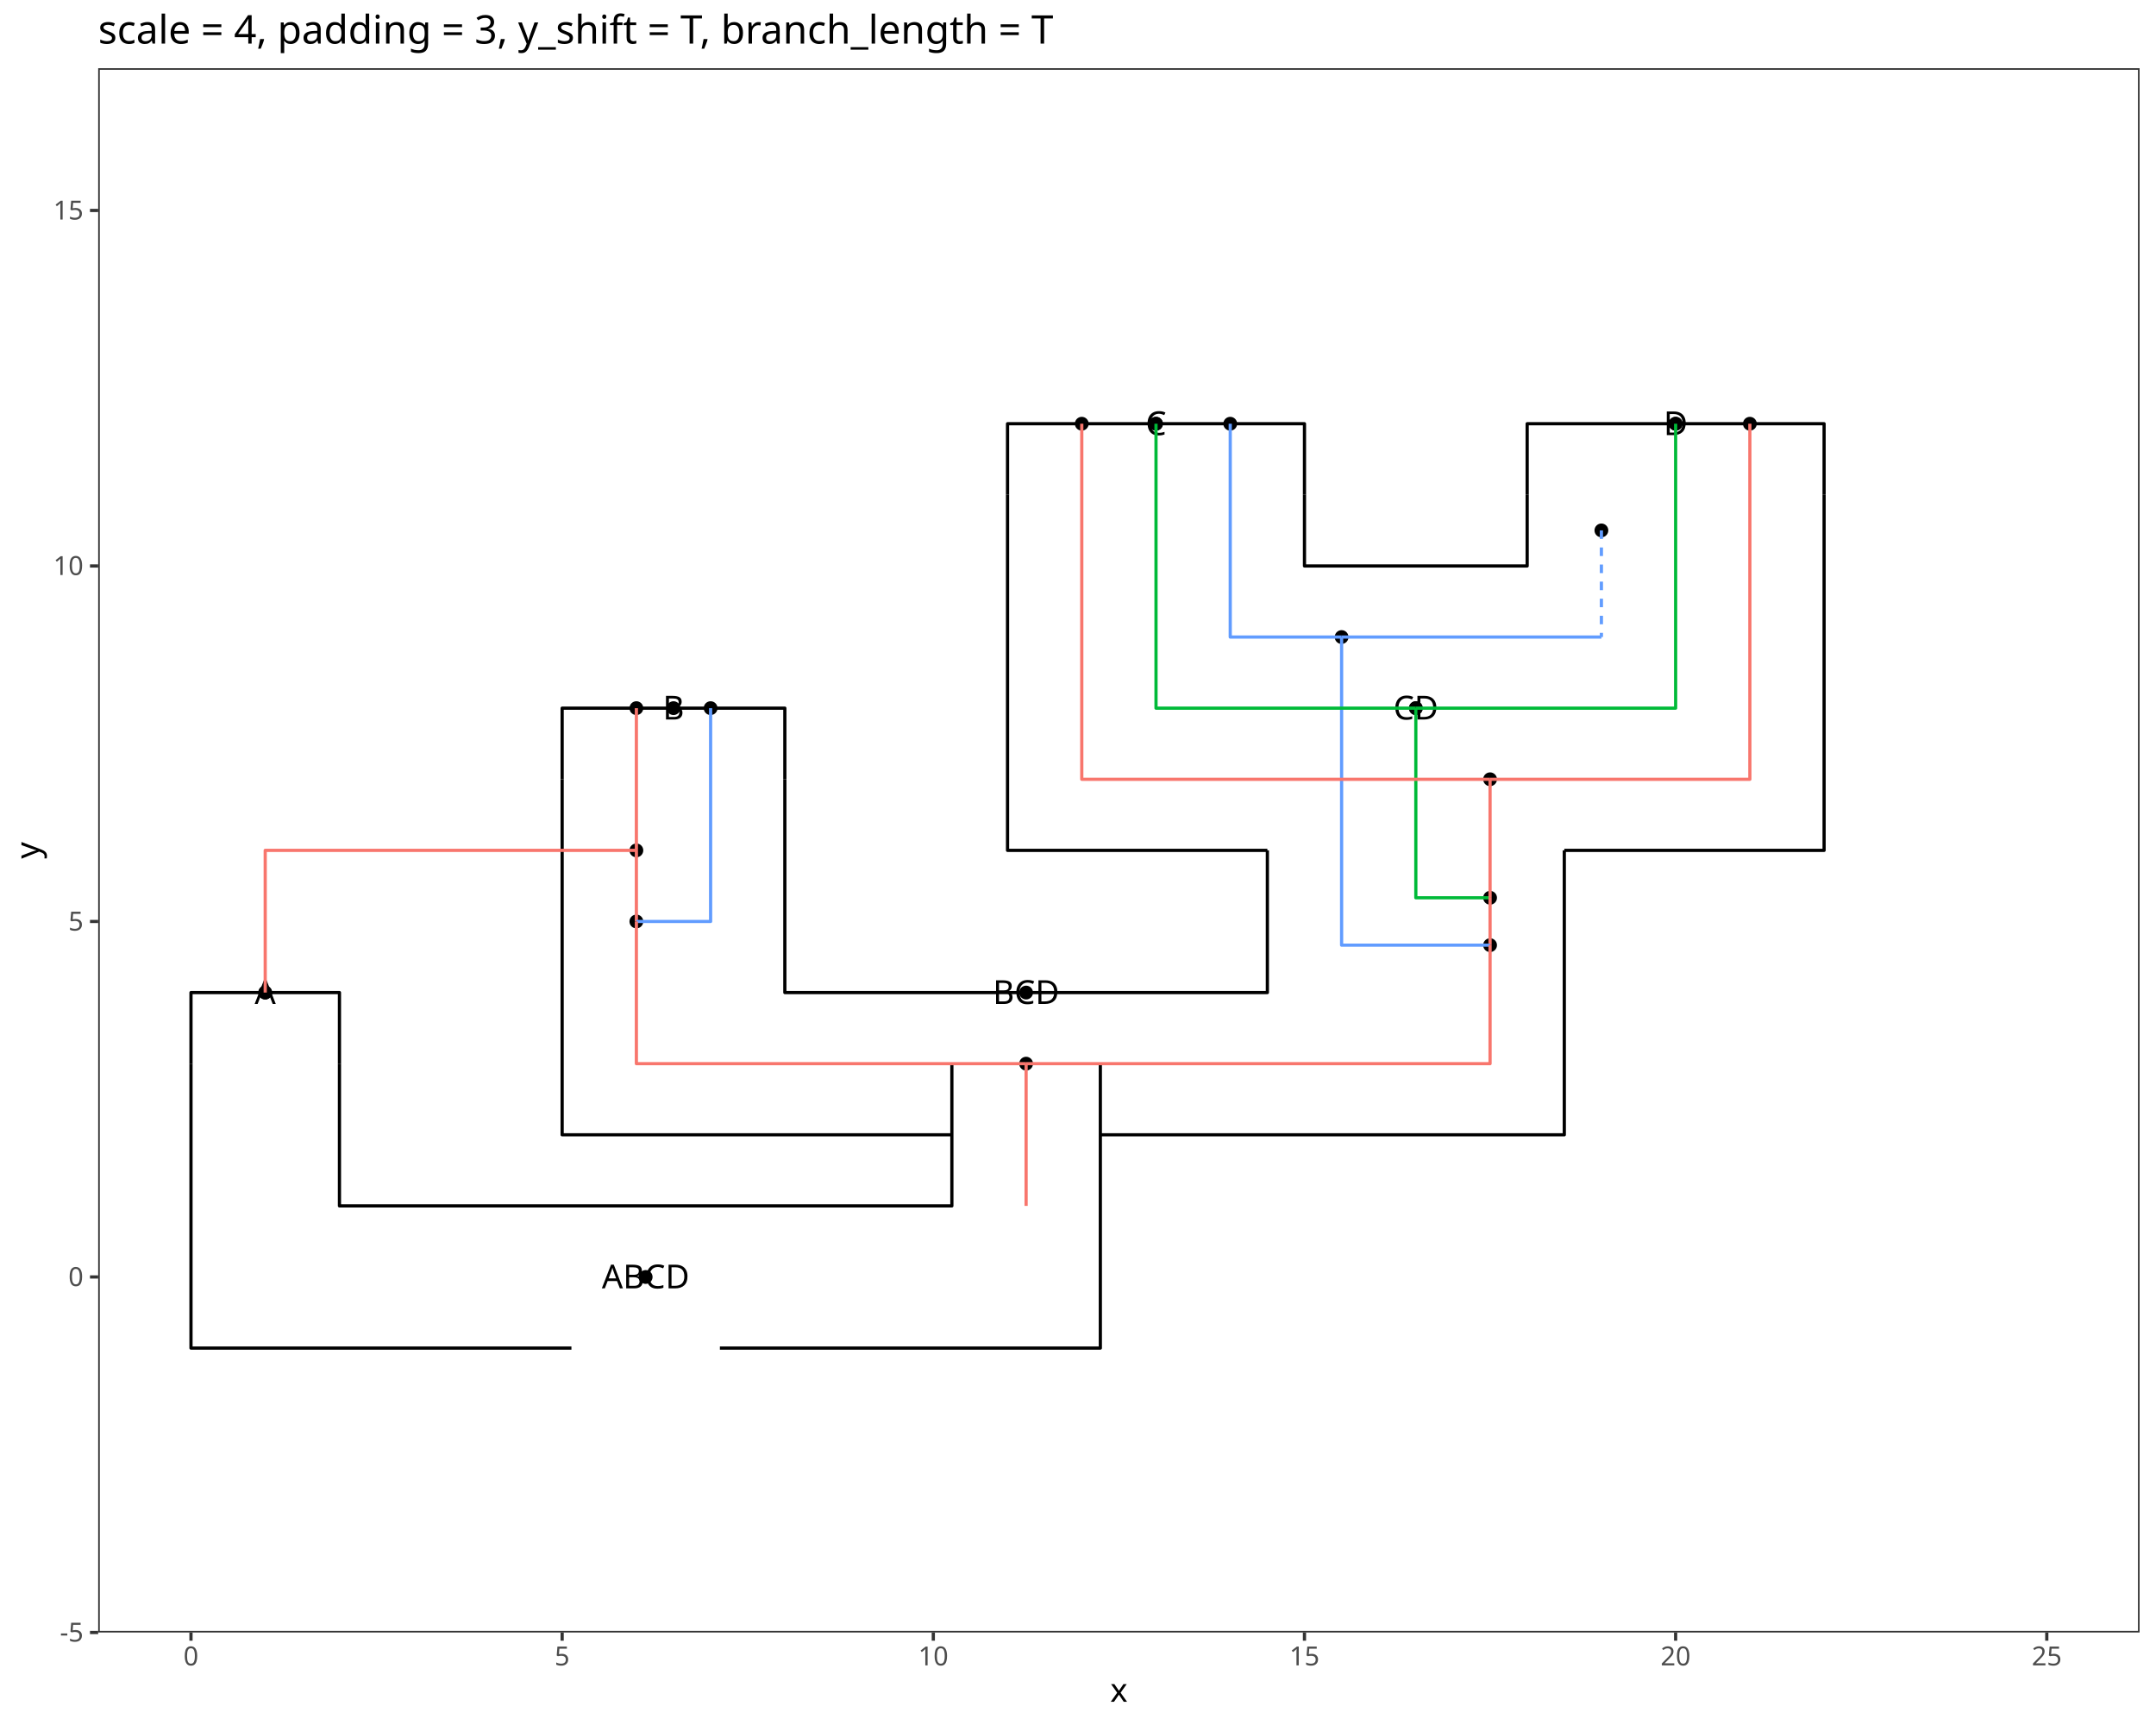
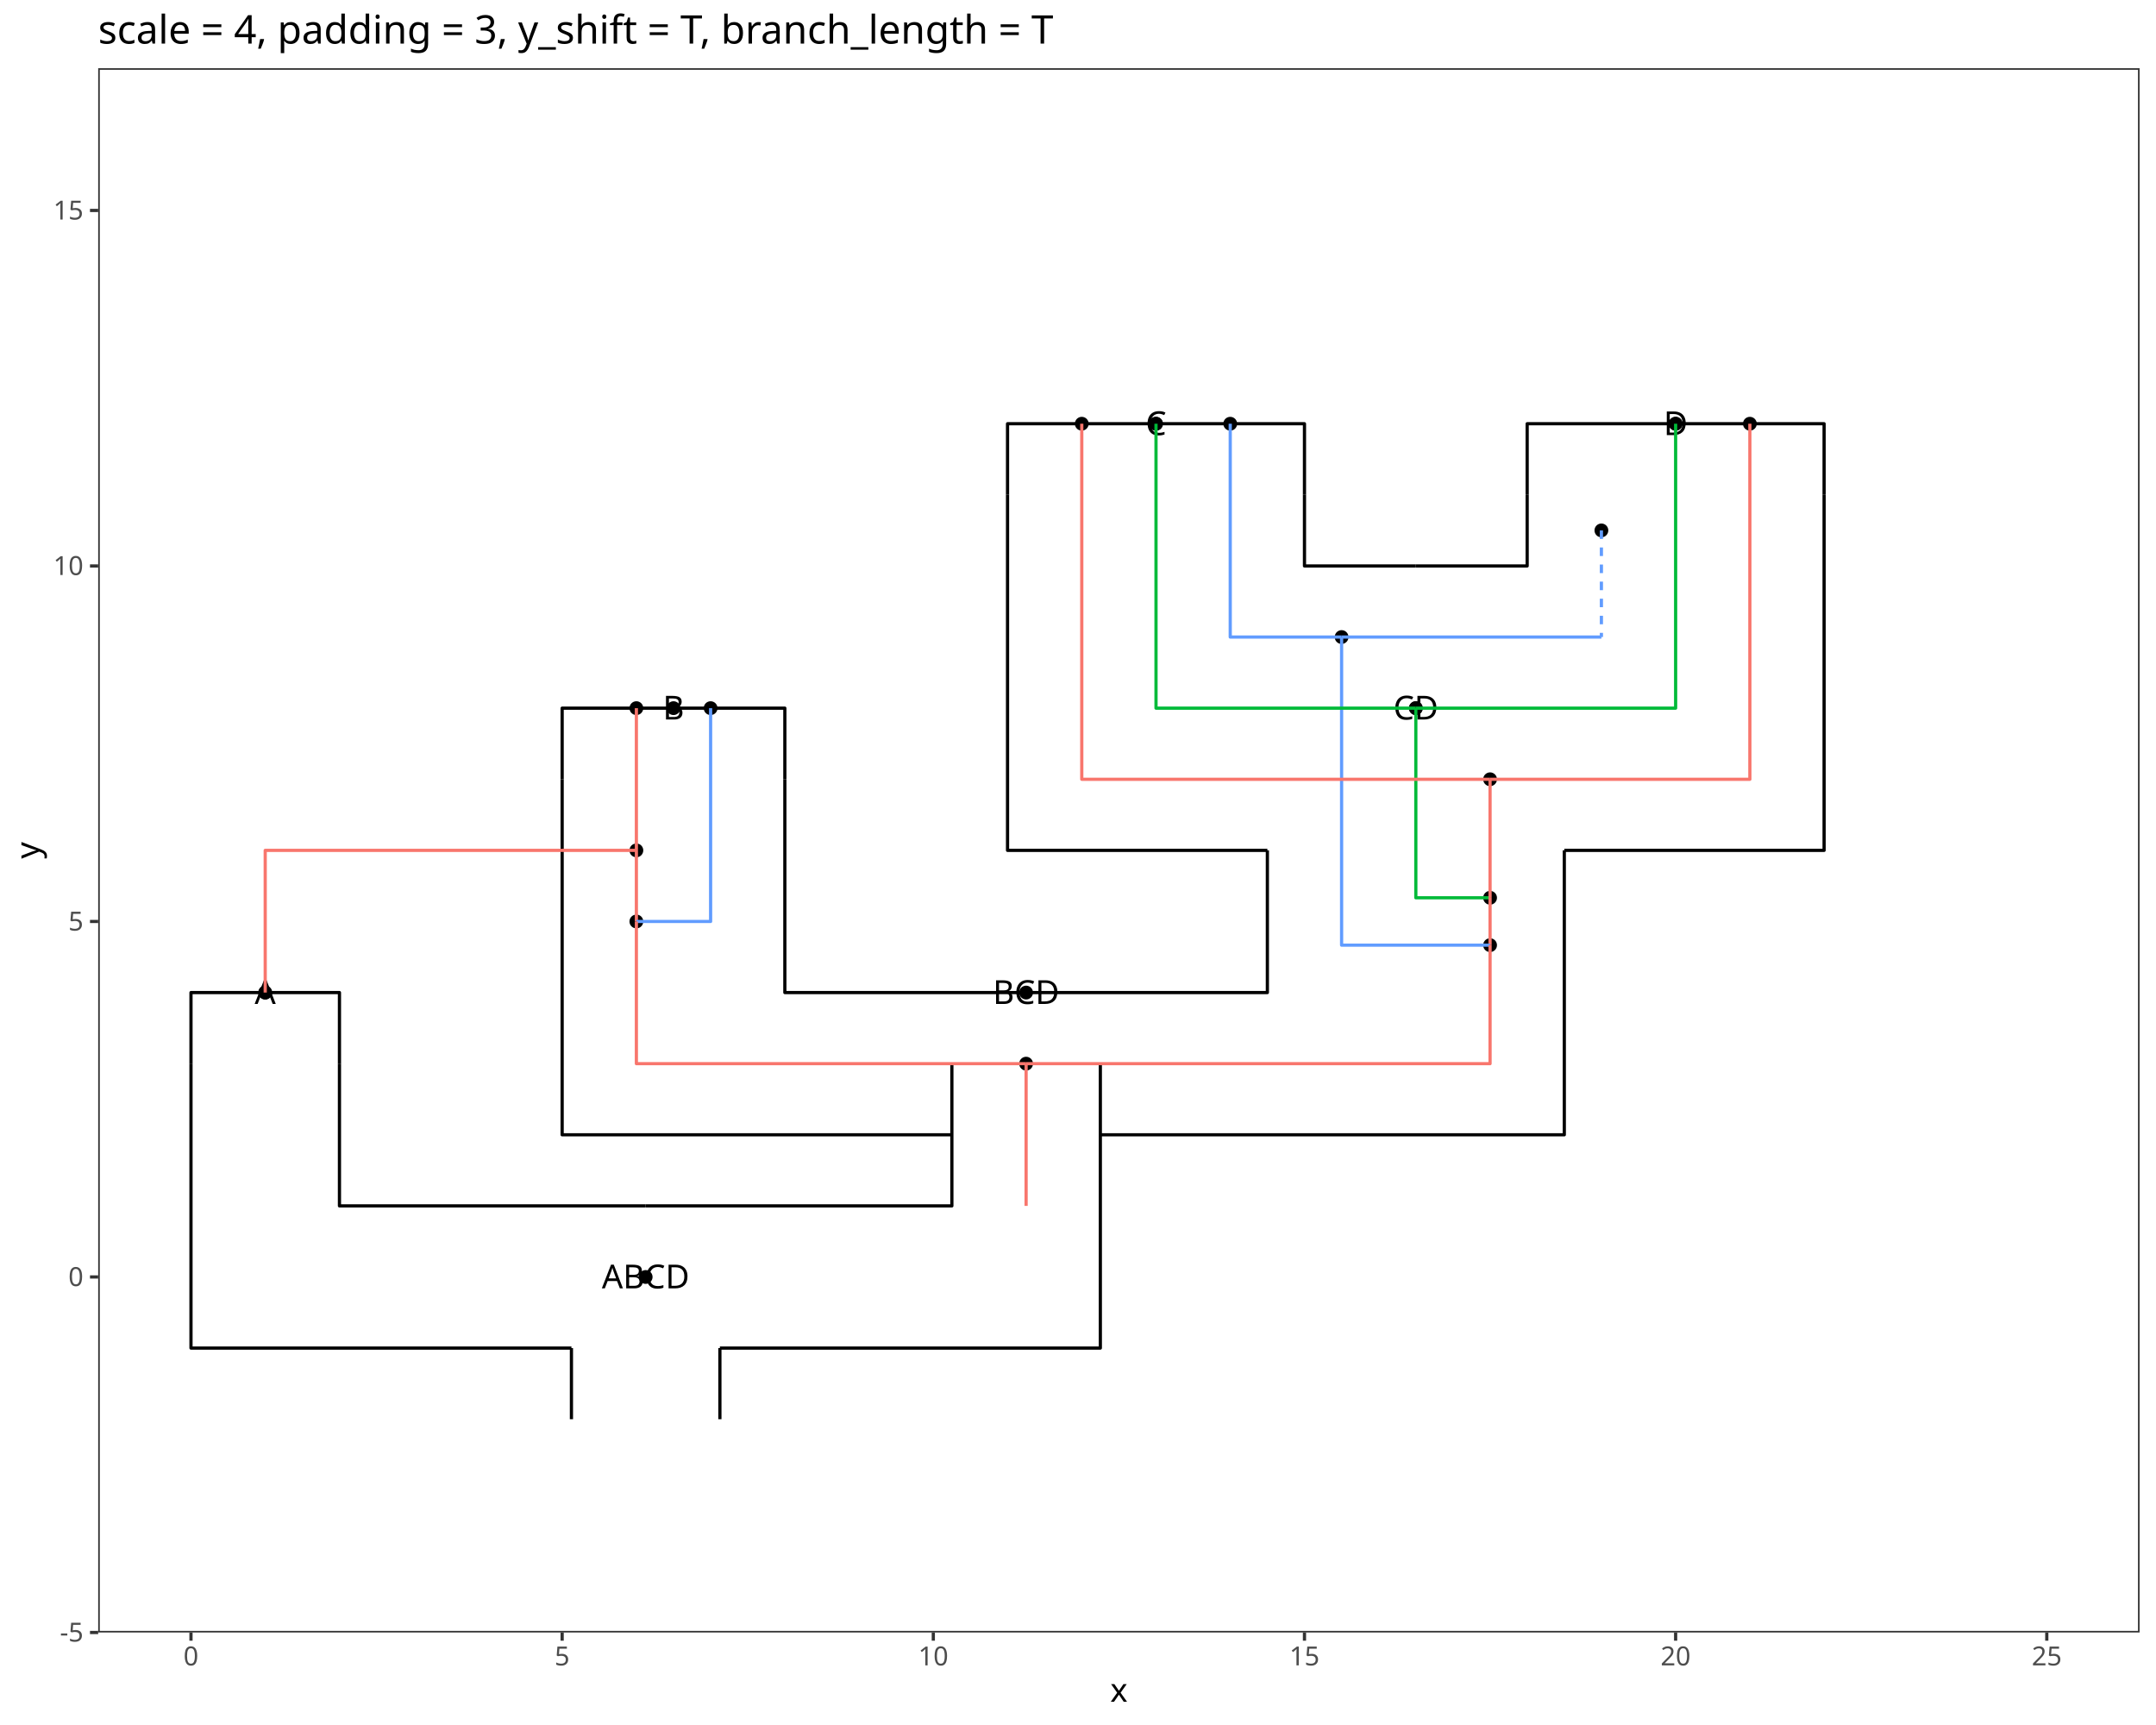
<svg xmlns="http://www.w3.org/2000/svg" class="svglite" data-engine-version="2.0" width="720.00pt" height="576.00pt" viewBox="0 0 720.00 576.00">
  <defs>
    <style type="text/css">
    .svglite line, .svglite polyline, .svglite polygon, .svglite path, .svglite rect, .svglite circle {
      fill: none;
      stroke: #000000;
      stroke-linecap: round;
      stroke-linejoin: round;
      stroke-miterlimit: 10.00;
    }
  </style>
  </defs>
  <rect width="100%" height="100%" style="stroke: none; fill: #FFFFFF;" />
  <defs>
    <clipPath id="cpMC4wMHw3MjAuMDB8MC4wMHw1NzYuMDA=">
      <rect x="0.00" y="0.00" width="720.00" height="576.00" />
    </clipPath>
  </defs>
  <g clip-path="url(#cpMC4wMHw3MjAuMDB8MC4wMHw1NzYuMDA=)">
    <rect x="0.00" y="0.00" width="720.00" height="576.00" style="stroke-width: 1.07; stroke: #FFFFFF; fill: #FFFFFF;" />
  </g>
  <defs>
    <clipPath id="cpMzIuNzl8NzE0LjUyfDIyLjc4fDU0NS4xMQ==">
      <rect x="32.79" y="22.78" width="681.73" height="522.33" />
    </clipPath>
  </defs>
  <g clip-path="url(#cpMzIuNzl8NzE0LjUyfDIyLjc4fDU0NS4xMQ==)">
    <rect x="32.79" y="22.78" width="681.73" height="522.33" style="stroke-width: 1.07; stroke: none; fill: #FFFFFF;" />
    <polyline points="63.78,355.17 63.78,331.43 113.36,331.43 113.36,355.17 " style="stroke-width: 1.07; stroke-linecap: butt;" />
-     <polyline points="113.36,355.17 113.36,402.66 317.88,402.66 317.88,355.17 " style="stroke-width: 1.07; stroke-linecap: butt;" />
+     <polyline points="113.36,355.17 113.36,402.66 215.62,402.66 " style="stroke-width: 1.07; stroke-linecap: butt;" />
+     <polyline points="215.62,402.66 317.88,402.66 317.88,355.17 " style="stroke-width: 1.07; stroke-linecap: butt;" />
    <polyline points="63.78,355.17 63.78,450.14 190.83,450.14 " style="stroke-width: 1.07; stroke-linecap: butt;" />
    <polyline points="240.41,450.14 367.46,450.14 367.46,355.17 " style="stroke-width: 1.07; stroke-linecap: butt;" />
+     <polyline points="190.83,450.14 190.83,473.89 " style="stroke-width: 1.07; stroke-linecap: butt;" />
+     <polyline points="240.41,450.14 240.41,473.89 " style="stroke-width: 1.07; stroke-linecap: butt;" />
    <polyline points="187.73,260.21 187.73,236.46 262.10,236.46 262.10,260.21 " style="stroke-width: 1.07; stroke-linecap: butt;" />
-     <polyline points="262.10,260.21 262.10,331.43 423.24,331.43 423.24,283.95 " style="stroke-width: 1.07; stroke-linecap: butt;" />
+     <polyline points="262.10,260.21 262.10,331.43 342.67,331.43 " style="stroke-width: 1.07; stroke-linecap: butt;" />
+     <polyline points="342.67,331.43 423.24,331.43 423.24,283.95 " style="stroke-width: 1.07; stroke-linecap: butt;" />
    <polyline points="187.73,260.21 187.73,378.92 317.88,378.92 " style="stroke-width: 1.07; stroke-linecap: butt;" />
    <polyline points="367.46,378.92 522.40,378.92 522.40,283.95 " style="stroke-width: 1.07; stroke-linecap: butt;" />
    <polyline points="336.47,165.24 336.47,141.49 435.63,141.49 435.63,165.24 " style="stroke-width: 1.07; stroke-linecap: butt;" />
-     <polyline points="435.63,165.24 435.63,188.98 510.00,188.98 510.00,165.24 " style="stroke-width: 1.07; stroke-linecap: butt;" />
+     <polyline points="435.63,165.24 435.63,188.98 472.82,188.98 " style="stroke-width: 1.07; stroke-linecap: butt;" />
+     <polyline points="472.82,188.98 510.00,188.98 510.00,165.24 " style="stroke-width: 1.07; stroke-linecap: butt;" />
    <polyline points="336.47,165.24 336.47,283.95 423.24,283.95 " style="stroke-width: 1.07; stroke-linecap: butt;" />
    <polyline points="522.40,283.95 609.16,283.95 609.16,165.24 " style="stroke-width: 1.07; stroke-linecap: butt;" />
    <polyline points="510.00,165.24 510.00,141.49 609.16,141.49 609.16,165.24 " style="stroke-width: 1.07; stroke-linecap: butt;" />
    <circle cx="215.62" cy="426.40" r="1.95" style="stroke-width: 0.71; fill: #000000;" />
    <circle cx="88.57" cy="331.43" r="1.95" style="stroke-width: 0.71; fill: #000000;" />
    <circle cx="342.67" cy="331.43" r="1.95" style="stroke-width: 0.71; fill: #000000;" />
    <circle cx="224.92" cy="236.46" r="1.95" style="stroke-width: 0.71; fill: #000000;" />
    <circle cx="472.82" cy="236.46" r="1.95" style="stroke-width: 0.71; fill: #000000;" />
    <circle cx="386.05" cy="141.49" r="1.95" style="stroke-width: 0.71; fill: #000000;" />
    <circle cx="559.58" cy="141.49" r="1.95" style="stroke-width: 0.71; fill: #000000;" />
    <text x="215.62" y="430.20" text-anchor="middle" style="font-size: 11.04px; font-family: sans;" textLength="30.68px" lengthAdjust="spacingAndGlyphs">ABCD</text>
    <text x="88.57" y="335.23" text-anchor="middle" style="font-size: 11.04px; font-family: sans;" textLength="7.37px" lengthAdjust="spacingAndGlyphs">A</text>
    <text x="342.67" y="335.23" text-anchor="middle" style="font-size: 11.04px; font-family: sans;" textLength="23.32px" lengthAdjust="spacingAndGlyphs">BCD</text>
    <text x="224.92" y="240.26" text-anchor="middle" style="font-size: 11.04px; font-family: sans;" textLength="7.37px" lengthAdjust="spacingAndGlyphs">B</text>
    <text x="472.82" y="240.26" text-anchor="middle" style="font-size: 11.04px; font-family: sans;" textLength="15.95px" lengthAdjust="spacingAndGlyphs">CD</text>
    <text x="386.05" y="145.29" text-anchor="middle" style="font-size: 11.04px; font-family: sans;" textLength="7.98px" lengthAdjust="spacingAndGlyphs">C</text>
    <text x="559.58" y="145.29" text-anchor="middle" style="font-size: 11.04px; font-family: sans;" textLength="7.98px" lengthAdjust="spacingAndGlyphs">D</text>
    <circle cx="342.67" cy="355.17" r="1.95" style="stroke-width: 0.71; fill: #000000;" />
    <circle cx="212.52" cy="307.69" r="1.95" style="stroke-width: 0.71; fill: #000000;" />
    <circle cx="212.52" cy="283.95" r="1.95" style="stroke-width: 0.71; fill: #000000;" />
    <circle cx="88.57" cy="331.43" r="1.95" style="stroke-width: 0.71; fill: #000000;" />
    <circle cx="212.52" cy="236.46" r="1.95" style="stroke-width: 0.71; fill: #000000;" />
    <circle cx="237.31" cy="236.46" r="1.95" style="stroke-width: 0.71; fill: #000000;" />
    <circle cx="497.61" cy="315.60" r="1.95" style="stroke-width: 0.71; fill: #000000;" />
    <circle cx="497.61" cy="299.78" r="1.95" style="stroke-width: 0.71; fill: #000000;" />
    <circle cx="497.61" cy="260.21" r="1.95" style="stroke-width: 0.71; fill: #000000;" />
    <circle cx="361.26" cy="141.49" r="1.95" style="stroke-width: 0.71; fill: #000000;" />
    <circle cx="584.37" cy="141.49" r="1.95" style="stroke-width: 0.71; fill: #000000;" />
    <circle cx="472.82" cy="236.46" r="1.95" style="stroke-width: 0.71; fill: #000000;" />
    <circle cx="386.05" cy="141.49" r="1.95" style="stroke-width: 0.71; fill: #000000;" />
    <circle cx="559.58" cy="141.49" r="1.95" style="stroke-width: 0.71; fill: #000000;" />
    <circle cx="448.03" cy="212.72" r="1.95" style="stroke-width: 0.71; fill: #000000;" />
    <circle cx="410.84" cy="141.49" r="1.95" style="stroke-width: 0.71; fill: #000000;" />
    <circle cx="534.79" cy="177.11" r="1.95" style="stroke-width: 0.71; fill: #000000;" />
    <polyline points="472.82,236.46 559.58,236.46 559.58,141.49 " style="stroke-width: 1.07; stroke: #00BA38; stroke-linecap: butt;" />
    <polyline points="472.82,236.46 472.82,299.78 497.61,299.78 " style="stroke-width: 1.07; stroke: #00BA38; stroke-linecap: butt;" />
    <polyline points="497.61,315.60 497.61,315.60 497.61,299.78 " style="stroke-width: 1.07; stroke: #F8766D; stroke-linecap: butt;" />
    <polyline points="410.84,141.49 410.84,212.72 448.03,212.72 " style="stroke-width: 1.07; stroke: #619CFF; stroke-linecap: butt;" />
    <polyline points="448.03,212.72 534.79,212.72 " style="stroke-width: 1.07; stroke: #619CFF; stroke-linecap: butt;" />
    <polyline points="534.79,177.11 534.79,212.72 " style="stroke-width: 1.07; stroke: #619CFF; stroke-dasharray: 2.85,2.85; stroke-linecap: butt;" />
    <polyline points="448.03,212.72 448.03,315.60 497.61,315.60 " style="stroke-width: 1.07; stroke: #619CFF; stroke-linecap: butt;" />
    <polyline points="342.67,355.17 497.61,355.17 497.61,315.60 " style="stroke-width: 1.07; stroke: #F8766D; stroke-linecap: butt;" />
    <polyline points="342.67,355.17 342.67,402.66 " style="stroke-width: 1.07; stroke: #F8766D; stroke-linecap: butt;" />
    <polyline points="88.57,331.43 88.57,283.95 212.52,283.95 " style="stroke-width: 1.07; stroke: #F8766D; stroke-linecap: butt;" />
    <polyline points="212.52,283.95 212.52,283.95 212.52,236.46 " style="stroke-width: 1.07; stroke: #F8766D; stroke-linecap: butt;" />
    <polyline points="212.52,307.69 212.52,307.69 212.52,283.95 " style="stroke-width: 1.07; stroke: #F8766D; stroke-linecap: butt;" />
    <polyline points="212.52,307.69 237.31,307.69 237.31,236.46 " style="stroke-width: 1.07; stroke: #619CFF; stroke-linecap: butt;" />
    <polyline points="212.52,307.69 212.52,355.17 342.67,355.17 " style="stroke-width: 1.07; stroke: #F8766D; stroke-linecap: butt;" />
    <polyline points="361.26,141.49 361.26,260.21 497.61,260.21 " style="stroke-width: 1.07; stroke: #F8766D; stroke-linecap: butt;" />
    <polyline points="497.61,260.21 584.37,260.21 584.37,141.49 " style="stroke-width: 1.07; stroke: #F8766D; stroke-linecap: butt;" />
    <polyline points="497.61,299.78 497.61,299.78 497.61,260.21 " style="stroke-width: 1.07; stroke: #F8766D; stroke-linecap: butt;" />
    <polyline points="386.05,141.49 386.05,236.46 472.82,236.46 " style="stroke-width: 1.07; stroke: #00BA38; stroke-linecap: butt;" />
    <circle cx="683.53" cy="46.53" r="1.95" style="stroke-width: 0.71; stroke: none;" />
    <circle cx="215.62" cy="521.37" r="1.95" style="stroke-width: 0.71; stroke: none;" />
    <rect x="32.79" y="22.78" width="681.73" height="522.33" style="stroke-width: 1.07; stroke: #333333;" />
  </g>
  <g clip-path="url(#cpMC4wMHw3MjAuMDB8MC4wMHw1NzYuMDA=)">
    <text x="27.86" y="548.14" text-anchor="end" style="font-size: 8.80px; fill: #4D4D4D; font-family: sans;" textLength="7.82px" lengthAdjust="spacingAndGlyphs">-5</text>
    <text x="27.86" y="429.43" text-anchor="end" style="font-size: 8.80px; fill: #4D4D4D; font-family: sans;" textLength="4.89px" lengthAdjust="spacingAndGlyphs">0</text>
    <text x="27.86" y="310.72" text-anchor="end" style="font-size: 8.80px; fill: #4D4D4D; font-family: sans;" textLength="4.89px" lengthAdjust="spacingAndGlyphs">5</text>
    <text x="27.86" y="192.01" text-anchor="end" style="font-size: 8.80px; fill: #4D4D4D; font-family: sans;" textLength="9.79px" lengthAdjust="spacingAndGlyphs">10</text>
    <text x="27.86" y="73.30" text-anchor="end" style="font-size: 8.80px; fill: #4D4D4D; font-family: sans;" textLength="9.79px" lengthAdjust="spacingAndGlyphs">15</text>
    <polyline points="30.05,545.11 32.79,545.11 " style="stroke-width: 1.07; stroke: #333333; stroke-linecap: butt;" />
    <polyline points="30.05,426.40 32.79,426.40 " style="stroke-width: 1.07; stroke: #333333; stroke-linecap: butt;" />
    <polyline points="30.05,307.69 32.79,307.69 " style="stroke-width: 1.07; stroke: #333333; stroke-linecap: butt;" />
    <polyline points="30.05,188.98 32.79,188.98 " style="stroke-width: 1.07; stroke: #333333; stroke-linecap: butt;" />
    <polyline points="30.05,70.27 32.79,70.27 " style="stroke-width: 1.07; stroke: #333333; stroke-linecap: butt;" />
    <polyline points="63.78,547.85 63.78,545.11 " style="stroke-width: 1.07; stroke: #333333; stroke-linecap: butt;" />
    <polyline points="187.73,547.85 187.73,545.11 " style="stroke-width: 1.07; stroke: #333333; stroke-linecap: butt;" />
    <polyline points="311.68,547.85 311.68,545.11 " style="stroke-width: 1.07; stroke: #333333; stroke-linecap: butt;" />
    <polyline points="435.63,547.85 435.63,545.11 " style="stroke-width: 1.07; stroke: #333333; stroke-linecap: butt;" />
    <polyline points="559.58,547.85 559.58,545.11 " style="stroke-width: 1.07; stroke: #333333; stroke-linecap: butt;" />
    <polyline points="683.53,547.85 683.53,545.11 " style="stroke-width: 1.07; stroke: #333333; stroke-linecap: butt;" />
    <text x="63.78" y="556.10" text-anchor="middle" style="font-size: 8.80px; fill: #4D4D4D; font-family: sans;" textLength="4.89px" lengthAdjust="spacingAndGlyphs">0</text>
    <text x="187.73" y="556.10" text-anchor="middle" style="font-size: 8.80px; fill: #4D4D4D; font-family: sans;" textLength="4.89px" lengthAdjust="spacingAndGlyphs">5</text>
    <text x="311.68" y="556.10" text-anchor="middle" style="font-size: 8.80px; fill: #4D4D4D; font-family: sans;" textLength="9.79px" lengthAdjust="spacingAndGlyphs">10</text>
    <text x="435.63" y="556.10" text-anchor="middle" style="font-size: 8.80px; fill: #4D4D4D; font-family: sans;" textLength="9.79px" lengthAdjust="spacingAndGlyphs">15</text>
    <text x="559.58" y="556.10" text-anchor="middle" style="font-size: 8.80px; fill: #4D4D4D; font-family: sans;" textLength="9.79px" lengthAdjust="spacingAndGlyphs">20</text>
    <text x="683.53" y="556.10" text-anchor="middle" style="font-size: 8.80px; fill: #4D4D4D; font-family: sans;" textLength="9.79px" lengthAdjust="spacingAndGlyphs">25</text>
    <text x="373.66" y="568.24" text-anchor="middle" style="font-size: 11.00px; font-family: sans;" textLength="5.50px" lengthAdjust="spacingAndGlyphs">x</text>
    <text transform="translate(13.05,283.95) rotate(-90)" text-anchor="middle" style="font-size: 11.00px; font-family: sans;" textLength="5.50px" lengthAdjust="spacingAndGlyphs">y</text>
    <text x="32.79" y="14.56" style="font-size: 13.20px; font-family: sans;" textLength="312.64px" lengthAdjust="spacingAndGlyphs">scale = 4, padding = 3, y_shift = T, branch_length = T</text>
  </g>
</svg>
